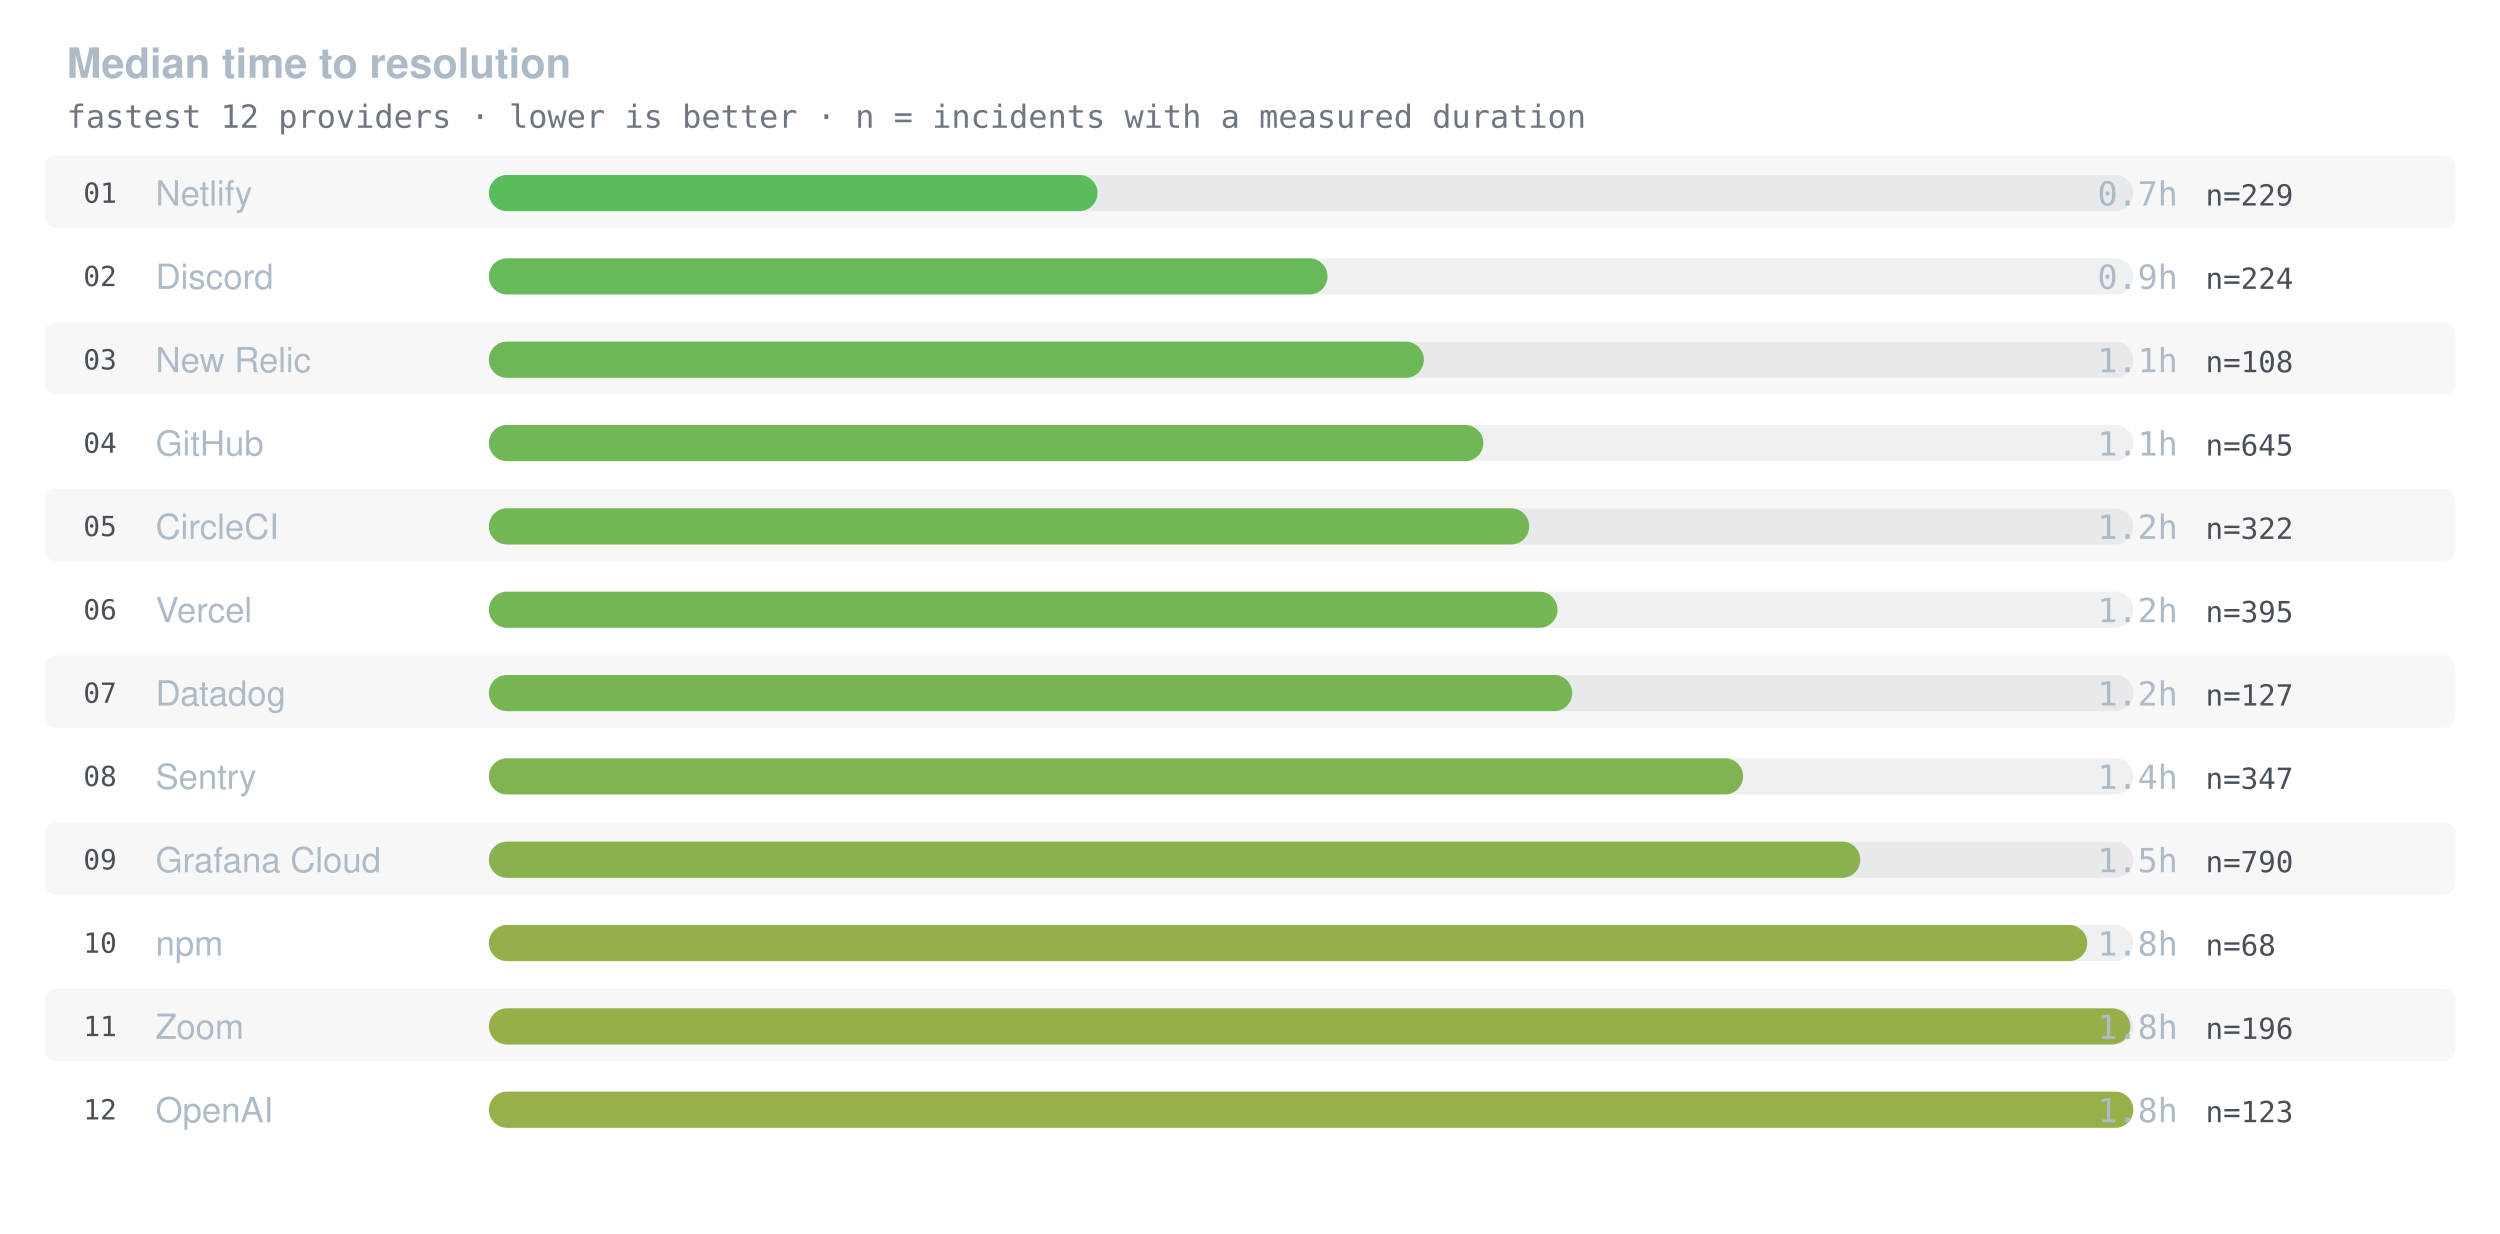
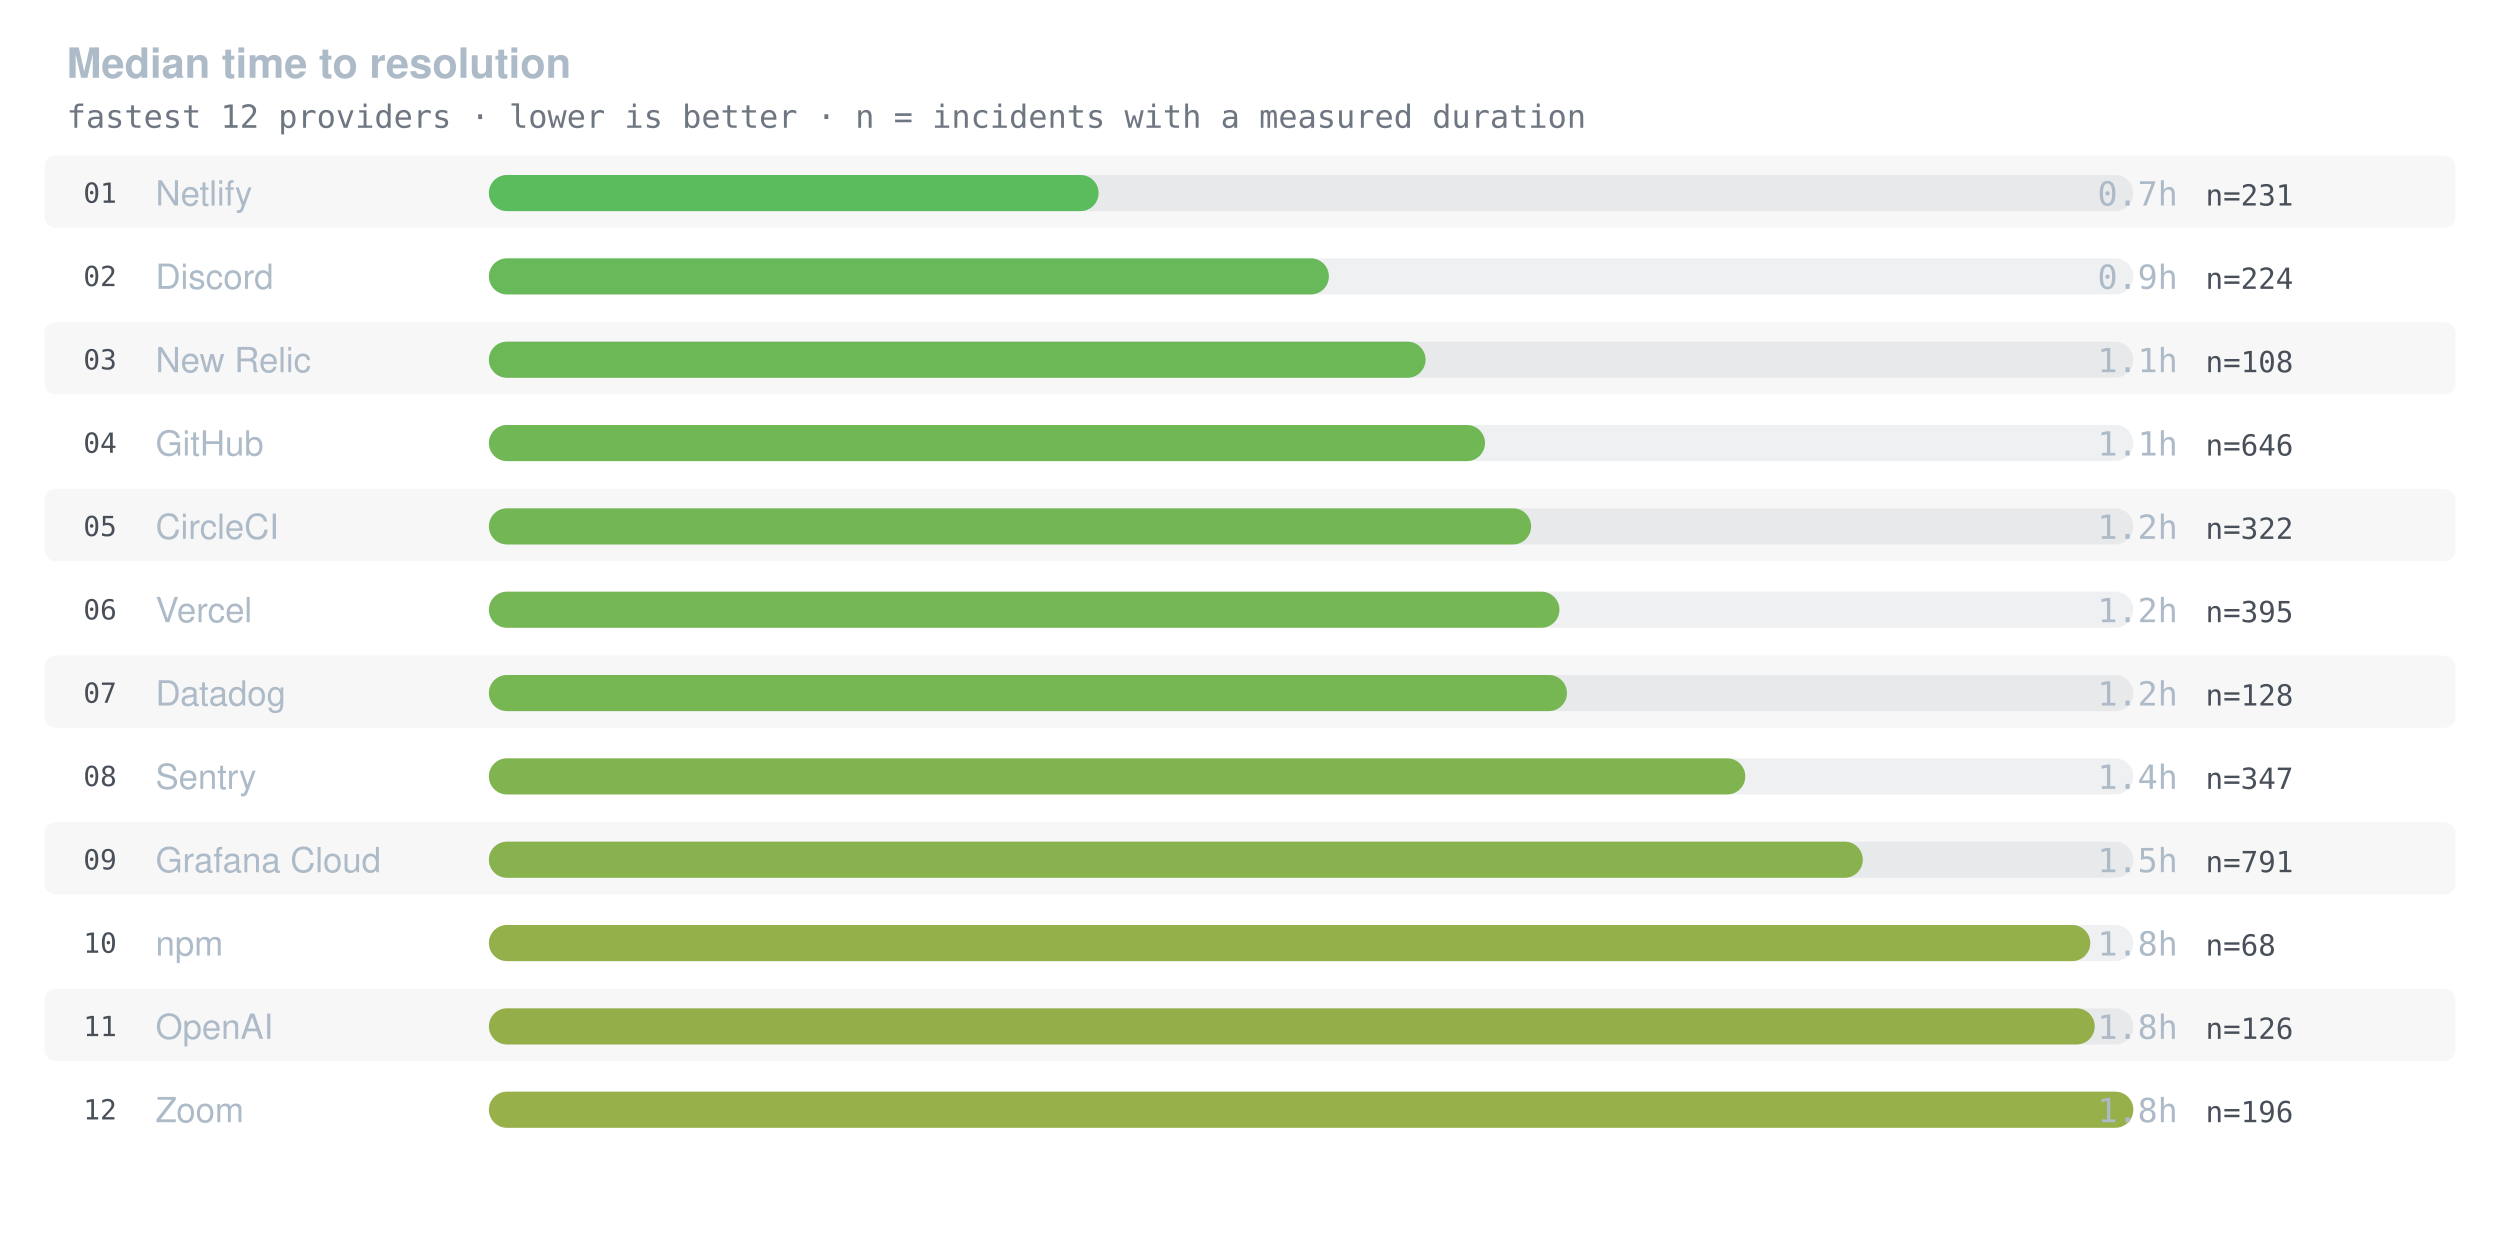
<svg xmlns="http://www.w3.org/2000/svg" viewBox="0 0 900 444" width="900" height="444" role="img">
  <text x="24" y="28" fill="#adbac7" font-size="15" font-family="-apple-system,BlinkMacSystemFont,Segoe UI,Helvetica,Arial,sans-serif" font-weight="600">Median time to resolution</text>
  <text x="24" y="46" fill="#6e7681" font-size="11.5" font-family="ui-monospace,SFMono-Regular,Menlo,Consolas,monospace">fastest 12 providers · lower is better · n = incidents with a measured duration</text>
  <rect x="16" y="56" width="868" height="26" rx="4" fill="#6e7681" opacity="0.055" />
  <text x="30" y="73" fill="#484f58" font-size="10" font-family="ui-monospace,SFMono-Regular,Menlo,Consolas,monospace">01</text>
  <text x="56" y="74" fill="#adbac7" font-size="12.5" font-family="-apple-system,BlinkMacSystemFont,Segoe UI,Helvetica,Arial,sans-serif">Netlify</text>
  <rect x="176" y="63" width="592" height="13" rx="6.5" fill="#6e7681" opacity="0.11" />
-   <rect x="176" y="63" width="219.1" height="13" rx="6.5" fill="#4ab74d" opacity="0.9" />
+   <rect x="176" y="63" width="219.5" height="13" rx="6.5" fill="#4ab74d" opacity="0.9" />
  <text x="784" y="74" fill="#adbac7" font-size="12" font-family="ui-monospace,SFMono-Regular,Menlo,Consolas,monospace" text-anchor="end">0.7h</text>
-   <text x="794" y="74" fill="#484f58" font-size="10.5" font-family="ui-monospace,SFMono-Regular,Menlo,Consolas,monospace">n=229</text>
+   <text x="794" y="74" fill="#484f58" font-size="10.5" font-family="ui-monospace,SFMono-Regular,Menlo,Consolas,monospace">n=231</text>
  <text x="30" y="103" fill="#484f58" font-size="10" font-family="ui-monospace,SFMono-Regular,Menlo,Consolas,monospace">02</text>
  <text x="56" y="104" fill="#adbac7" font-size="12.5" font-family="-apple-system,BlinkMacSystemFont,Segoe UI,Helvetica,Arial,sans-serif">Discord</text>
  <rect x="176" y="93" width="592" height="13" rx="6.5" fill="#6e7681" opacity="0.11" />
-   <rect x="176" y="93" width="301.9" height="13" rx="6.5" fill="#59b348" opacity="0.9" />
+   <rect x="176" y="93" width="302.4" height="13" rx="6.5" fill="#59b348" opacity="0.9" />
  <text x="784" y="104" fill="#adbac7" font-size="12" font-family="ui-monospace,SFMono-Regular,Menlo,Consolas,monospace" text-anchor="end">0.9h</text>
  <text x="794" y="104" fill="#484f58" font-size="10.5" font-family="ui-monospace,SFMono-Regular,Menlo,Consolas,monospace">n=224</text>
  <rect x="16" y="116" width="868" height="26" rx="4" fill="#6e7681" opacity="0.055" />
  <text x="30" y="133" fill="#484f58" font-size="10" font-family="ui-monospace,SFMono-Regular,Menlo,Consolas,monospace">03</text>
  <text x="56" y="134" fill="#adbac7" font-size="12.5" font-family="-apple-system,BlinkMacSystemFont,Segoe UI,Helvetica,Arial,sans-serif">New Relic</text>
  <rect x="176" y="123" width="592" height="13" rx="6.5" fill="#6e7681" opacity="0.11" />
-   <rect x="176" y="123" width="336.6" height="13" rx="6.5" fill="#5fb246" opacity="0.9" />
+   <rect x="176" y="123" width="337.2" height="13" rx="6.5" fill="#5fb246" opacity="0.9" />
  <text x="784" y="134" fill="#adbac7" font-size="12" font-family="ui-monospace,SFMono-Regular,Menlo,Consolas,monospace" text-anchor="end">1.1h</text>
  <text x="794" y="134" fill="#484f58" font-size="10.5" font-family="ui-monospace,SFMono-Regular,Menlo,Consolas,monospace">n=108</text>
  <text x="30" y="163" fill="#484f58" font-size="10" font-family="ui-monospace,SFMono-Regular,Menlo,Consolas,monospace">04</text>
  <text x="56" y="164" fill="#adbac7" font-size="12.5" font-family="-apple-system,BlinkMacSystemFont,Segoe UI,Helvetica,Arial,sans-serif">GitHub</text>
  <rect x="176" y="153" width="592" height="13" rx="6.5" fill="#6e7681" opacity="0.11" />
-   <rect x="176" y="153" width="358.0" height="13" rx="6.5" fill="#63b145" opacity="0.9" />
+   <rect x="176" y="153" width="358.6" height="13" rx="6.5" fill="#63b145" opacity="0.9" />
  <text x="784" y="164" fill="#adbac7" font-size="12" font-family="ui-monospace,SFMono-Regular,Menlo,Consolas,monospace" text-anchor="end">1.1h</text>
-   <text x="794" y="164" fill="#484f58" font-size="10.5" font-family="ui-monospace,SFMono-Regular,Menlo,Consolas,monospace">n=645</text>
+   <text x="794" y="164" fill="#484f58" font-size="10.5" font-family="ui-monospace,SFMono-Regular,Menlo,Consolas,monospace">n=646</text>
  <rect x="16" y="176" width="868" height="26" rx="4" fill="#6e7681" opacity="0.055" />
  <text x="30" y="193" fill="#484f58" font-size="10" font-family="ui-monospace,SFMono-Regular,Menlo,Consolas,monospace">05</text>
  <text x="56" y="194" fill="#adbac7" font-size="12.5" font-family="-apple-system,BlinkMacSystemFont,Segoe UI,Helvetica,Arial,sans-serif">CircleCI</text>
  <rect x="176" y="183" width="592" height="13" rx="6.5" fill="#6e7681" opacity="0.11" />
-   <rect x="176" y="183" width="374.5" height="13" rx="6.5" fill="#66b044" opacity="0.9" />
+   <rect x="176" y="183" width="375.2" height="13" rx="6.5" fill="#66b044" opacity="0.9" />
  <text x="784" y="194" fill="#adbac7" font-size="12" font-family="ui-monospace,SFMono-Regular,Menlo,Consolas,monospace" text-anchor="end">1.2h</text>
  <text x="794" y="194" fill="#484f58" font-size="10.5" font-family="ui-monospace,SFMono-Regular,Menlo,Consolas,monospace">n=322</text>
  <text x="30" y="223" fill="#484f58" font-size="10" font-family="ui-monospace,SFMono-Regular,Menlo,Consolas,monospace">06</text>
  <text x="56" y="224" fill="#adbac7" font-size="12.5" font-family="-apple-system,BlinkMacSystemFont,Segoe UI,Helvetica,Arial,sans-serif">Vercel</text>
  <rect x="176" y="213" width="592" height="13" rx="6.5" fill="#6e7681" opacity="0.11" />
-   <rect x="176" y="213" width="384.7" height="13" rx="6.5" fill="#68b043" opacity="0.9" />
+   <rect x="176" y="213" width="385.4" height="13" rx="6.5" fill="#68b043" opacity="0.9" />
  <text x="784" y="224" fill="#adbac7" font-size="12" font-family="ui-monospace,SFMono-Regular,Menlo,Consolas,monospace" text-anchor="end">1.2h</text>
  <text x="794" y="224" fill="#484f58" font-size="10.5" font-family="ui-monospace,SFMono-Regular,Menlo,Consolas,monospace">n=395</text>
  <rect x="16" y="236" width="868" height="26" rx="4" fill="#6e7681" opacity="0.055" />
  <text x="30" y="253" fill="#484f58" font-size="10" font-family="ui-monospace,SFMono-Regular,Menlo,Consolas,monospace">07</text>
  <text x="56" y="254" fill="#adbac7" font-size="12.5" font-family="-apple-system,BlinkMacSystemFont,Segoe UI,Helvetica,Arial,sans-serif">Datadog</text>
  <rect x="176" y="243" width="592" height="13" rx="6.5" fill="#6e7681" opacity="0.11" />
-   <rect x="176" y="243" width="390.0" height="13" rx="6.5" fill="#69b043" opacity="0.9" />
+   <rect x="176" y="243" width="388.1" height="13" rx="6.5" fill="#69b043" opacity="0.9" />
  <text x="784" y="254" fill="#adbac7" font-size="12" font-family="ui-monospace,SFMono-Regular,Menlo,Consolas,monospace" text-anchor="end">1.2h</text>
-   <text x="794" y="254" fill="#484f58" font-size="10.5" font-family="ui-monospace,SFMono-Regular,Menlo,Consolas,monospace">n=127</text>
+   <text x="794" y="254" fill="#484f58" font-size="10.5" font-family="ui-monospace,SFMono-Regular,Menlo,Consolas,monospace">n=128</text>
  <text x="30" y="283" fill="#484f58" font-size="10" font-family="ui-monospace,SFMono-Regular,Menlo,Consolas,monospace">08</text>
  <text x="56" y="284" fill="#adbac7" font-size="12.5" font-family="-apple-system,BlinkMacSystemFont,Segoe UI,Helvetica,Arial,sans-serif">Sentry</text>
  <rect x="176" y="273" width="592" height="13" rx="6.5" fill="#6e7681" opacity="0.11" />
-   <rect x="176" y="273" width="451.5" height="13" rx="6.5" fill="#74ad3f" opacity="0.9" />
+   <rect x="176" y="273" width="452.3" height="13" rx="6.5" fill="#74ad3f" opacity="0.9" />
  <text x="784" y="284" fill="#adbac7" font-size="12" font-family="ui-monospace,SFMono-Regular,Menlo,Consolas,monospace" text-anchor="end">1.4h</text>
  <text x="794" y="284" fill="#484f58" font-size="10.5" font-family="ui-monospace,SFMono-Regular,Menlo,Consolas,monospace">n=347</text>
  <rect x="16" y="296" width="868" height="26" rx="4" fill="#6e7681" opacity="0.055" />
  <text x="30" y="313" fill="#484f58" font-size="10" font-family="ui-monospace,SFMono-Regular,Menlo,Consolas,monospace">09</text>
  <text x="56" y="314" fill="#adbac7" font-size="12.5" font-family="-apple-system,BlinkMacSystemFont,Segoe UI,Helvetica,Arial,sans-serif">Grafana Cloud</text>
  <rect x="176" y="303" width="592" height="13" rx="6.5" fill="#6e7681" opacity="0.11" />
-   <rect x="176" y="303" width="493.7" height="13" rx="6.5" fill="#7cac3d" opacity="0.9" />
+   <rect x="176" y="303" width="494.6" height="13" rx="6.5" fill="#7cac3d" opacity="0.9" />
  <text x="784" y="314" fill="#adbac7" font-size="12" font-family="ui-monospace,SFMono-Regular,Menlo,Consolas,monospace" text-anchor="end">1.5h</text>
-   <text x="794" y="314" fill="#484f58" font-size="10.5" font-family="ui-monospace,SFMono-Regular,Menlo,Consolas,monospace">n=790</text>
+   <text x="794" y="314" fill="#484f58" font-size="10.5" font-family="ui-monospace,SFMono-Regular,Menlo,Consolas,monospace">n=791</text>
  <text x="30" y="343" fill="#484f58" font-size="10" font-family="ui-monospace,SFMono-Regular,Menlo,Consolas,monospace">10</text>
  <text x="56" y="344" fill="#adbac7" font-size="12.5" font-family="-apple-system,BlinkMacSystemFont,Segoe UI,Helvetica,Arial,sans-serif">npm</text>
  <rect x="176" y="333" width="592" height="13" rx="6.5" fill="#6e7681" opacity="0.11" />
-   <rect x="176" y="333" width="575.4" height="13" rx="6.5" fill="#8ba838" opacity="0.9" />
+   <rect x="176" y="333" width="576.5" height="13" rx="6.5" fill="#8ba838" opacity="0.9" />
  <text x="784" y="344" fill="#adbac7" font-size="12" font-family="ui-monospace,SFMono-Regular,Menlo,Consolas,monospace" text-anchor="end">1.8h</text>
  <text x="794" y="344" fill="#484f58" font-size="10.5" font-family="ui-monospace,SFMono-Regular,Menlo,Consolas,monospace">n=68</text>
  <rect x="16" y="356" width="868" height="26" rx="4" fill="#6e7681" opacity="0.055" />
  <text x="30" y="373" fill="#484f58" font-size="10" font-family="ui-monospace,SFMono-Regular,Menlo,Consolas,monospace">11</text>
-   <text x="56" y="374" fill="#adbac7" font-size="12.5" font-family="-apple-system,BlinkMacSystemFont,Segoe UI,Helvetica,Arial,sans-serif">Zoom</text>
+   <text x="56" y="374" fill="#adbac7" font-size="12.5" font-family="-apple-system,BlinkMacSystemFont,Segoe UI,Helvetica,Arial,sans-serif">OpenAI</text>
  <rect x="176" y="363" width="592" height="13" rx="6.5" fill="#6e7681" opacity="0.11" />
-   <rect x="176" y="363" width="590.9" height="13" rx="6.5" fill="#8ea837" opacity="0.9" />
+   <rect x="176" y="363" width="578.1" height="13" rx="6.5" fill="#8ba838" opacity="0.9" />
  <text x="784" y="374" fill="#adbac7" font-size="12" font-family="ui-monospace,SFMono-Regular,Menlo,Consolas,monospace" text-anchor="end">1.8h</text>
-   <text x="794" y="374" fill="#484f58" font-size="10.5" font-family="ui-monospace,SFMono-Regular,Menlo,Consolas,monospace">n=196</text>
+   <text x="794" y="374" fill="#484f58" font-size="10.5" font-family="ui-monospace,SFMono-Regular,Menlo,Consolas,monospace">n=126</text>
  <text x="30" y="403" fill="#484f58" font-size="10" font-family="ui-monospace,SFMono-Regular,Menlo,Consolas,monospace">12</text>
-   <text x="56" y="404" fill="#adbac7" font-size="12.5" font-family="-apple-system,BlinkMacSystemFont,Segoe UI,Helvetica,Arial,sans-serif">OpenAI</text>
+   <text x="56" y="404" fill="#adbac7" font-size="12.5" font-family="-apple-system,BlinkMacSystemFont,Segoe UI,Helvetica,Arial,sans-serif">Zoom</text>
  <rect x="176" y="393" width="592" height="13" rx="6.5" fill="#6e7681" opacity="0.11" />
  <rect x="176" y="393" width="592.0" height="13" rx="6.5" fill="#8ea837" opacity="0.9" />
  <text x="784" y="404" fill="#adbac7" font-size="12" font-family="ui-monospace,SFMono-Regular,Menlo,Consolas,monospace" text-anchor="end">1.8h</text>
-   <text x="794" y="404" fill="#484f58" font-size="10.5" font-family="ui-monospace,SFMono-Regular,Menlo,Consolas,monospace">n=123</text>
+   <text x="794" y="404" fill="#484f58" font-size="10.5" font-family="ui-monospace,SFMono-Regular,Menlo,Consolas,monospace">n=196</text>
</svg>
